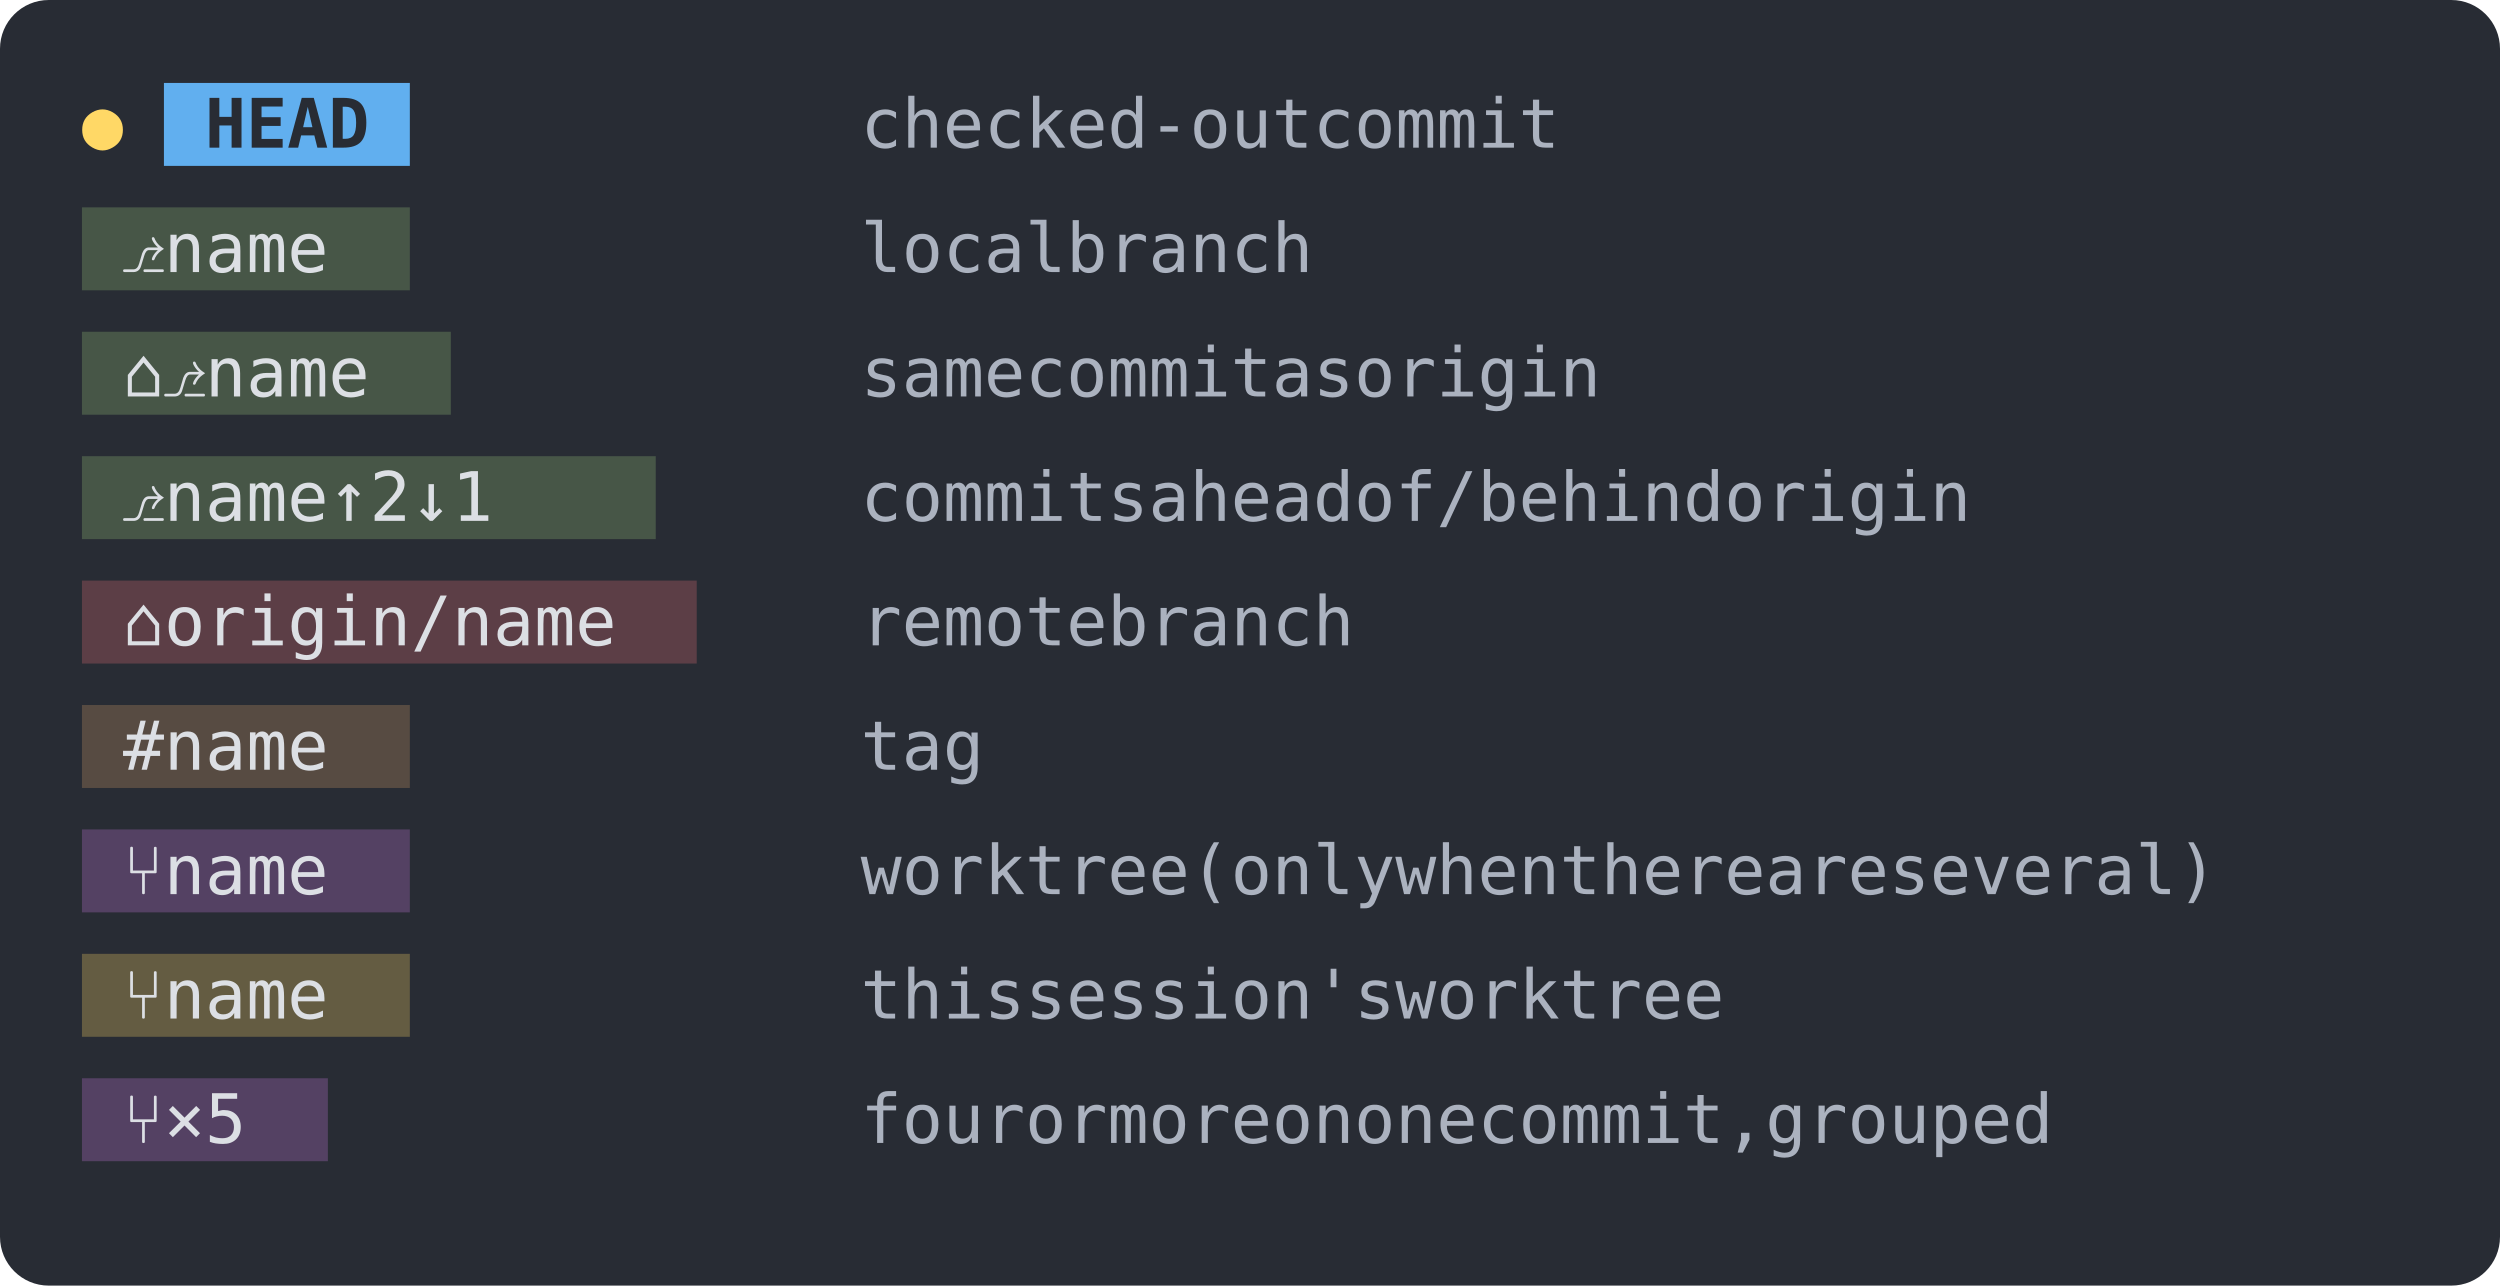
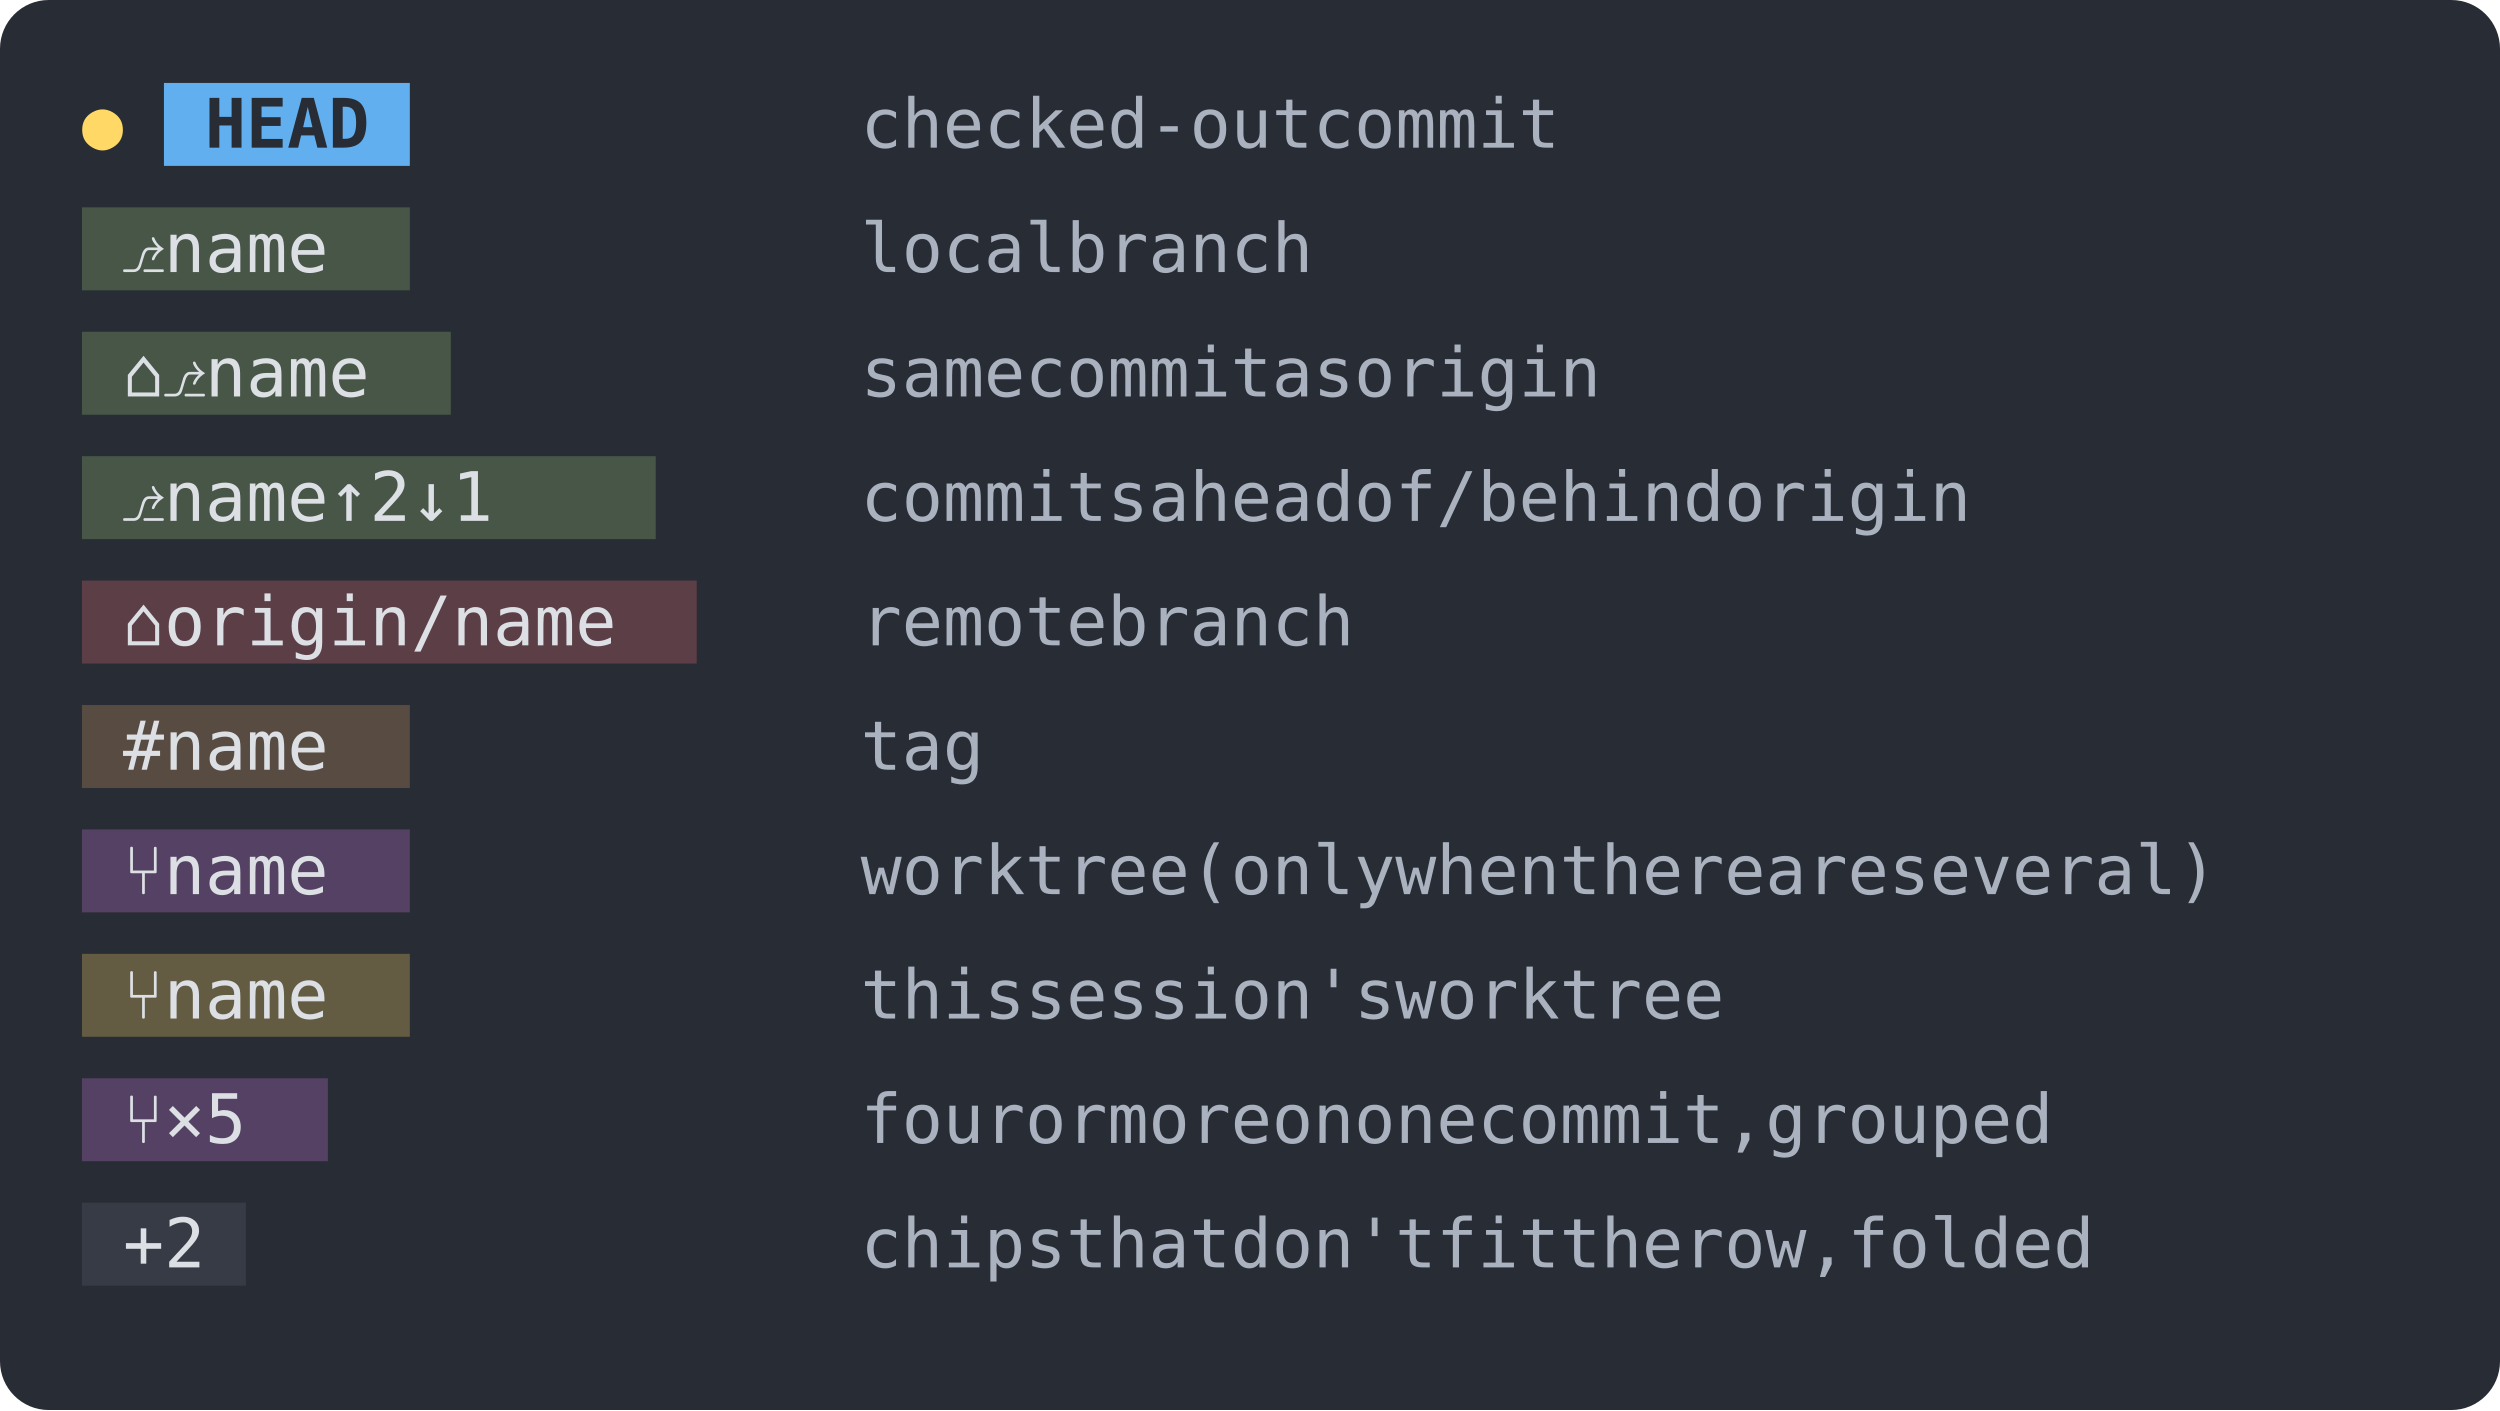
- <svg xmlns="http://www.w3.org/2000/svg" xml:space="preserve" width="512.4" height="263.5" viewBox="0 0 512.4 263.5" font-family="SF Mono, Menlo, Consolas, 'DejaVu Sans Mono', monospace" font-size="14">
-   <rect width="512.4" height="263.5" rx="10" fill="#282c34" />
+ <svg xmlns="http://www.w3.org/2000/svg" xml:space="preserve" width="512.4" height="289" viewBox="0 0 512.4 289" font-family="SF Mono, Menlo, Consolas, 'DejaVu Sans Mono', monospace" font-size="14">
+   <rect width="512.4" height="289" rx="10" fill="#282c34" />
  <g transform="translate(8.4,17)">
    <text x="8.4" y="13.26" fill="#ffd866">●</text>
    <rect x="25.2" y="0" width="50.4" height="17" fill="#61afef" />
    <text x="33.6 42 50.4 58.8" y="13.26" fill="#282c34" font-weight="700">HEAD</text>
    <text x="168 176.4 184.8 193.2 201.6 210 218.4 226.8 235.2 243.6 252 268.8 277.2 285.6 294 302.4 310.8" y="13.26" fill="#abb2bf">checked-outcommit</text>
    <rect x="8.4" y="25.5" width="67.2" height="17" fill="#475647" />
    <text x="16.8 33.6 42 50.4 58.8" y="38.76" fill="#dcdfe4">⎇name</text>
    <text x="168 176.4 184.8 193.2 201.6 218.4 226.8 235.2 243.6 252 260.4" y="38.76" fill="#abb2bf">localbranch</text>
    <rect x="8.4" y="51" width="75.6" height="17" fill="#475647" />
    <text x="16.8 25.2 42 50.4 58.8 67.2" y="64.26" fill="#dcdfe4">⌂⎇name</text>
    <text x="168 176.4 184.8 193.2 210 218.4 226.8 235.2 243.6 252 268.8 277.2 294 302.4 310.8 319.2 327.6 336" y="64.26" fill="#abb2bf">samecommitasorigin</text>
    <rect x="8.4" y="76.5" width="117.6" height="17" fill="#475647" />
    <text x="16.8 33.6 42 50.4 58.8 75.6 84 100.8 109.2" y="89.76" fill="#dcdfe4">⎇name↑2↓1</text>
    <text x="168 176.4 184.8 193.2 201.6 210 218.4 235.2 243.6 252 260.4 268.8 285.6 294 310.8 327.6 336 344.4 352.8 361.2 369.6 386.4 394.8 403.2 411.6 420 428.4" y="89.76" fill="#abb2bf">commitsaheadof/behindorigin</text>
    <rect x="8.4" y="102" width="126" height="17" fill="#5c3e46" />
    <text x="16.8 33.6 42 50.4 58.8 67.2 75.6 84 92.4 100.8 109.2 117.6" y="115.26" fill="#dcdfe4">⌂origin/name</text>
    <text x="168 176.4 184.8 193.2 201.6 210 226.8 235.2 243.6 252 260.4 268.8" y="115.26" fill="#abb2bf">remotebranch</text>
    <rect x="8.4" y="127.5" width="67.2" height="17" fill="#574b42" />
    <text x="16.8 33.6 42 50.4 58.8" y="140.76" fill="#dcdfe4">#name</text>
    <text x="168 176.4 184.8" y="140.76" fill="#abb2bf">tag</text>
    <rect x="8.4" y="153" width="67.2" height="17" fill="#544163" />
    <text x="16.8 33.6 42 50.4 58.8" y="166.26" fill="#dcdfe4">⑂name</text>
    <text x="168 176.4 184.8 193.2 201.6 210 218.4 226.8 243.6 252 260.4 268.8 277.2 294 302.4 310.8 319.2 336 344.4 352.8 361.2 369.6 386.4 394.8 403.2 420 428.4 436.8 445.2 453.6 462 470.4 478.8" y="166.26" fill="#abb2bf">worktree(onlywhenthereareseveral)</text>
    <rect x="8.4" y="178.5" width="67.2" height="17" fill="#645c42" />
    <text x="16.8 33.6 42 50.4 58.8" y="191.76" fill="#dcdfe4">⑂name</text>
    <text x="168 176.4 184.8 193.2 210 218.4 226.8 235.2 243.6 252 260.4 268.8 277.2 294 302.4 310.8 319.2 327.6 336 344.4 352.8" y="191.76" fill="#abb2bf">thissession'sworktree</text>
    <rect x="8.4" y="204" width="50.4" height="17" fill="#544163" />
    <text x="16.8 33.6 42" y="217.26" fill="#dcdfe4">⑂×5</text>
    <text x="168 176.4 184.8 193.2 210 218.4 235.2 243.6 252 260.4 277.2 285.6 302.4 310.8 319.2 336 344.4 352.8 361.2 369.6 378 386.4 403.2 411.6 420 428.4 436.8 445.2 453.6" y="217.26" fill="#abb2bf">fourormoreononecommit,grouped</text>
+     <rect x="8.4" y="229.5" width="33.6" height="17" fill="#373b45" />
+     <text x="16.8 25.2" y="242.76" fill="#dcdfe4">+2</text>
+     <text x="168 176.4 184.8 193.2 201.6 218.4 226.8 235.2 243.6 260.4 268.8 277.2 285.6 294 310.8 319.2 327.6 344.4 352.8 361.2 378 386.4 394.8 403.2 420 428.4 436.8 445.2 453.6 462" y="242.76" fill="#abb2bf">chipsthatdon'tfittherow,folded</text>
  </g>
</svg>
